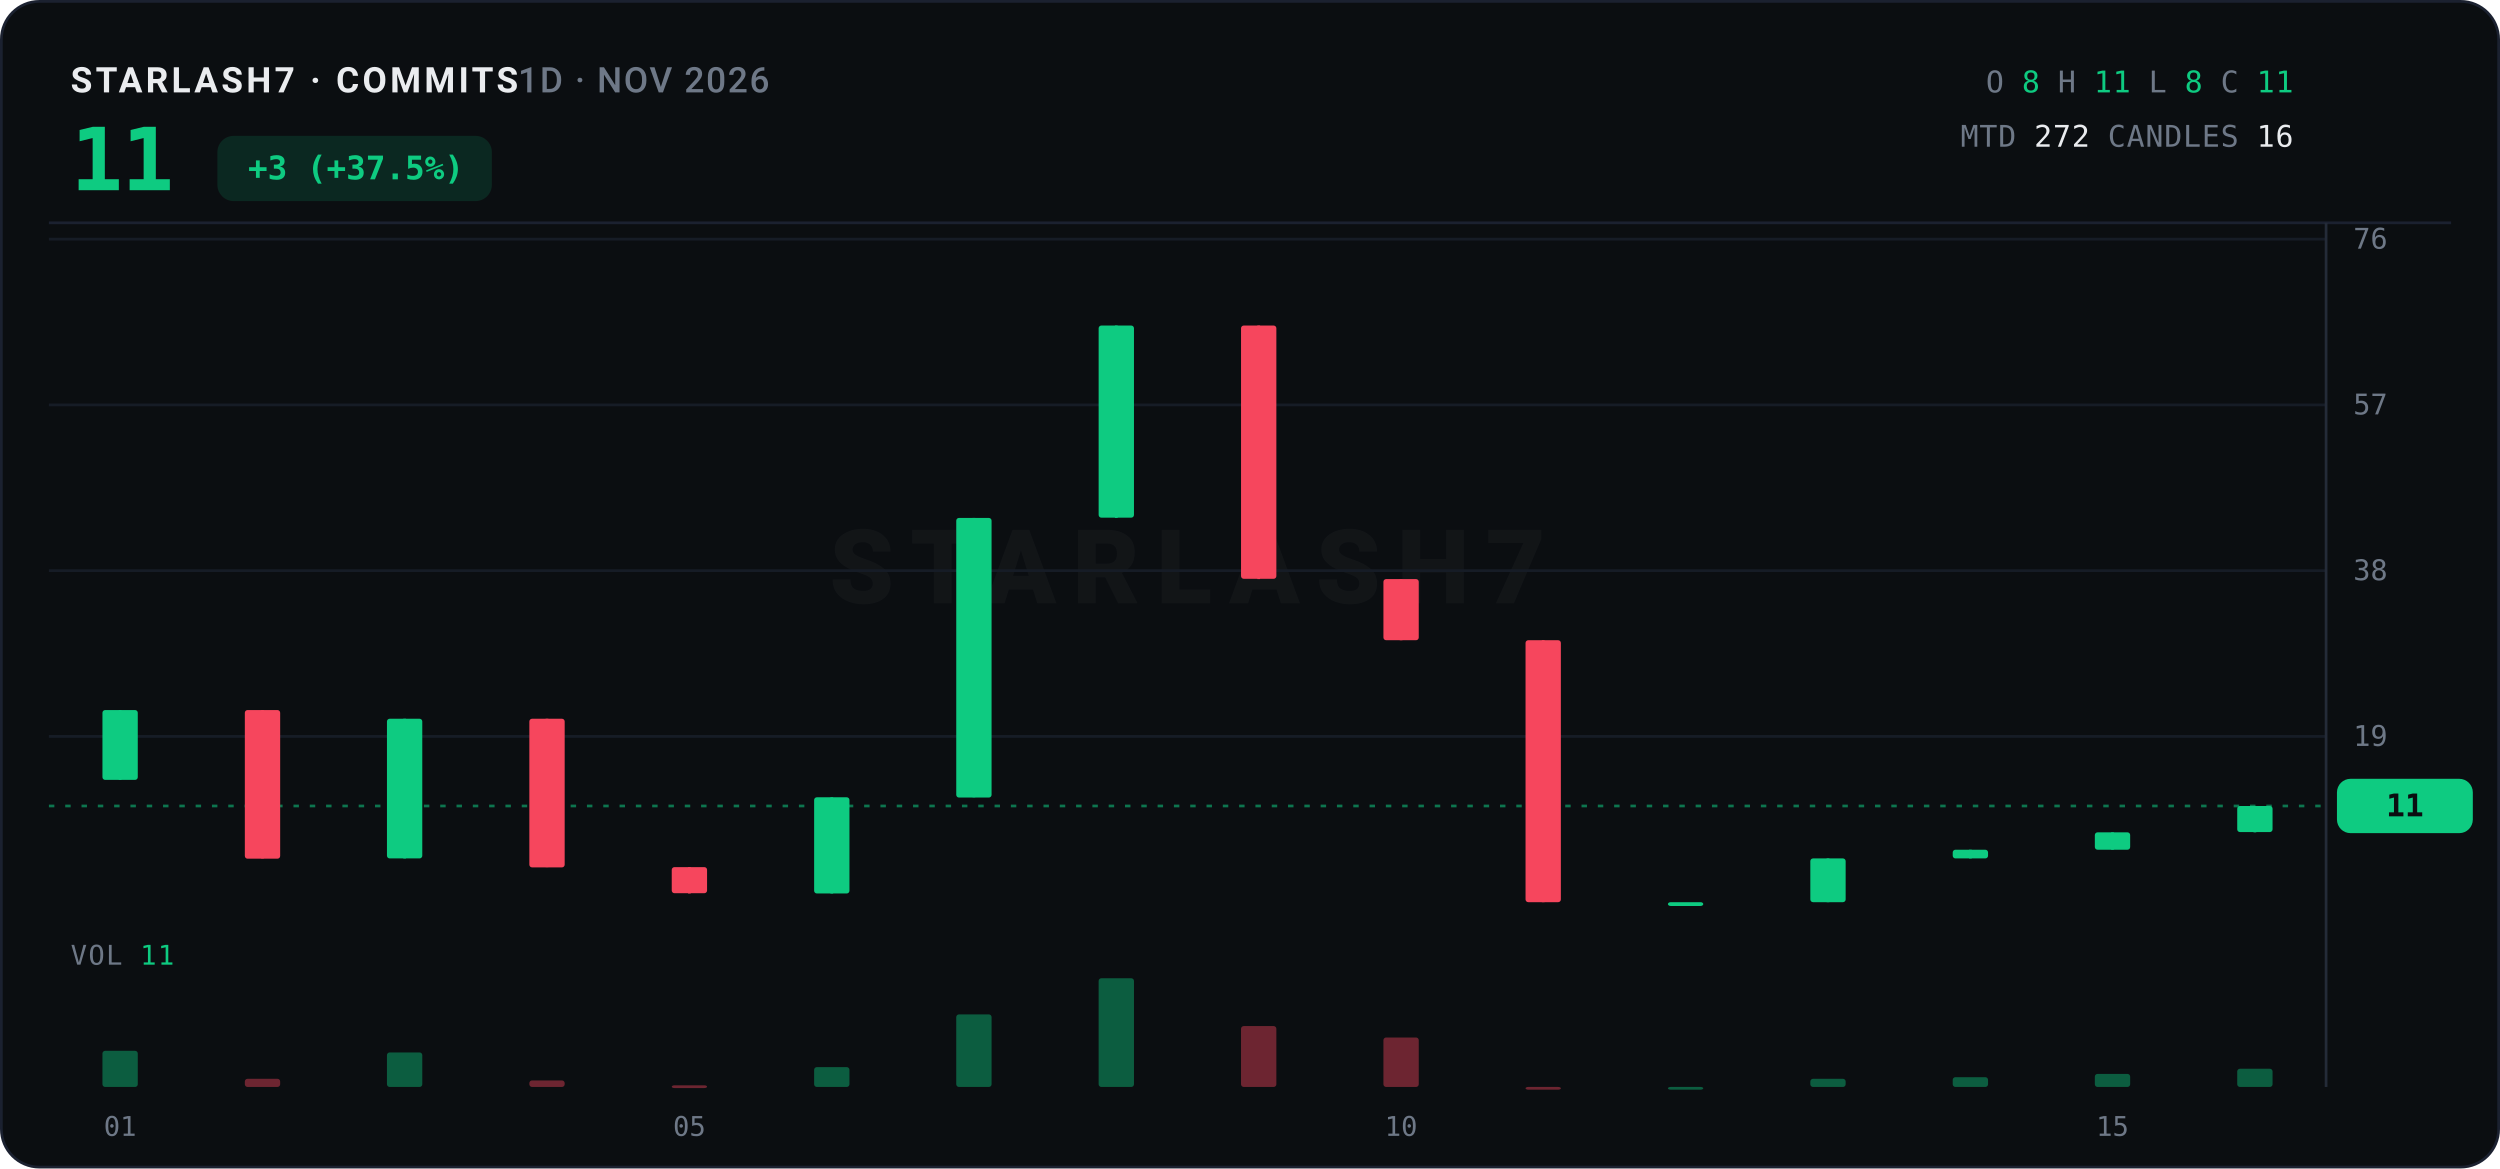
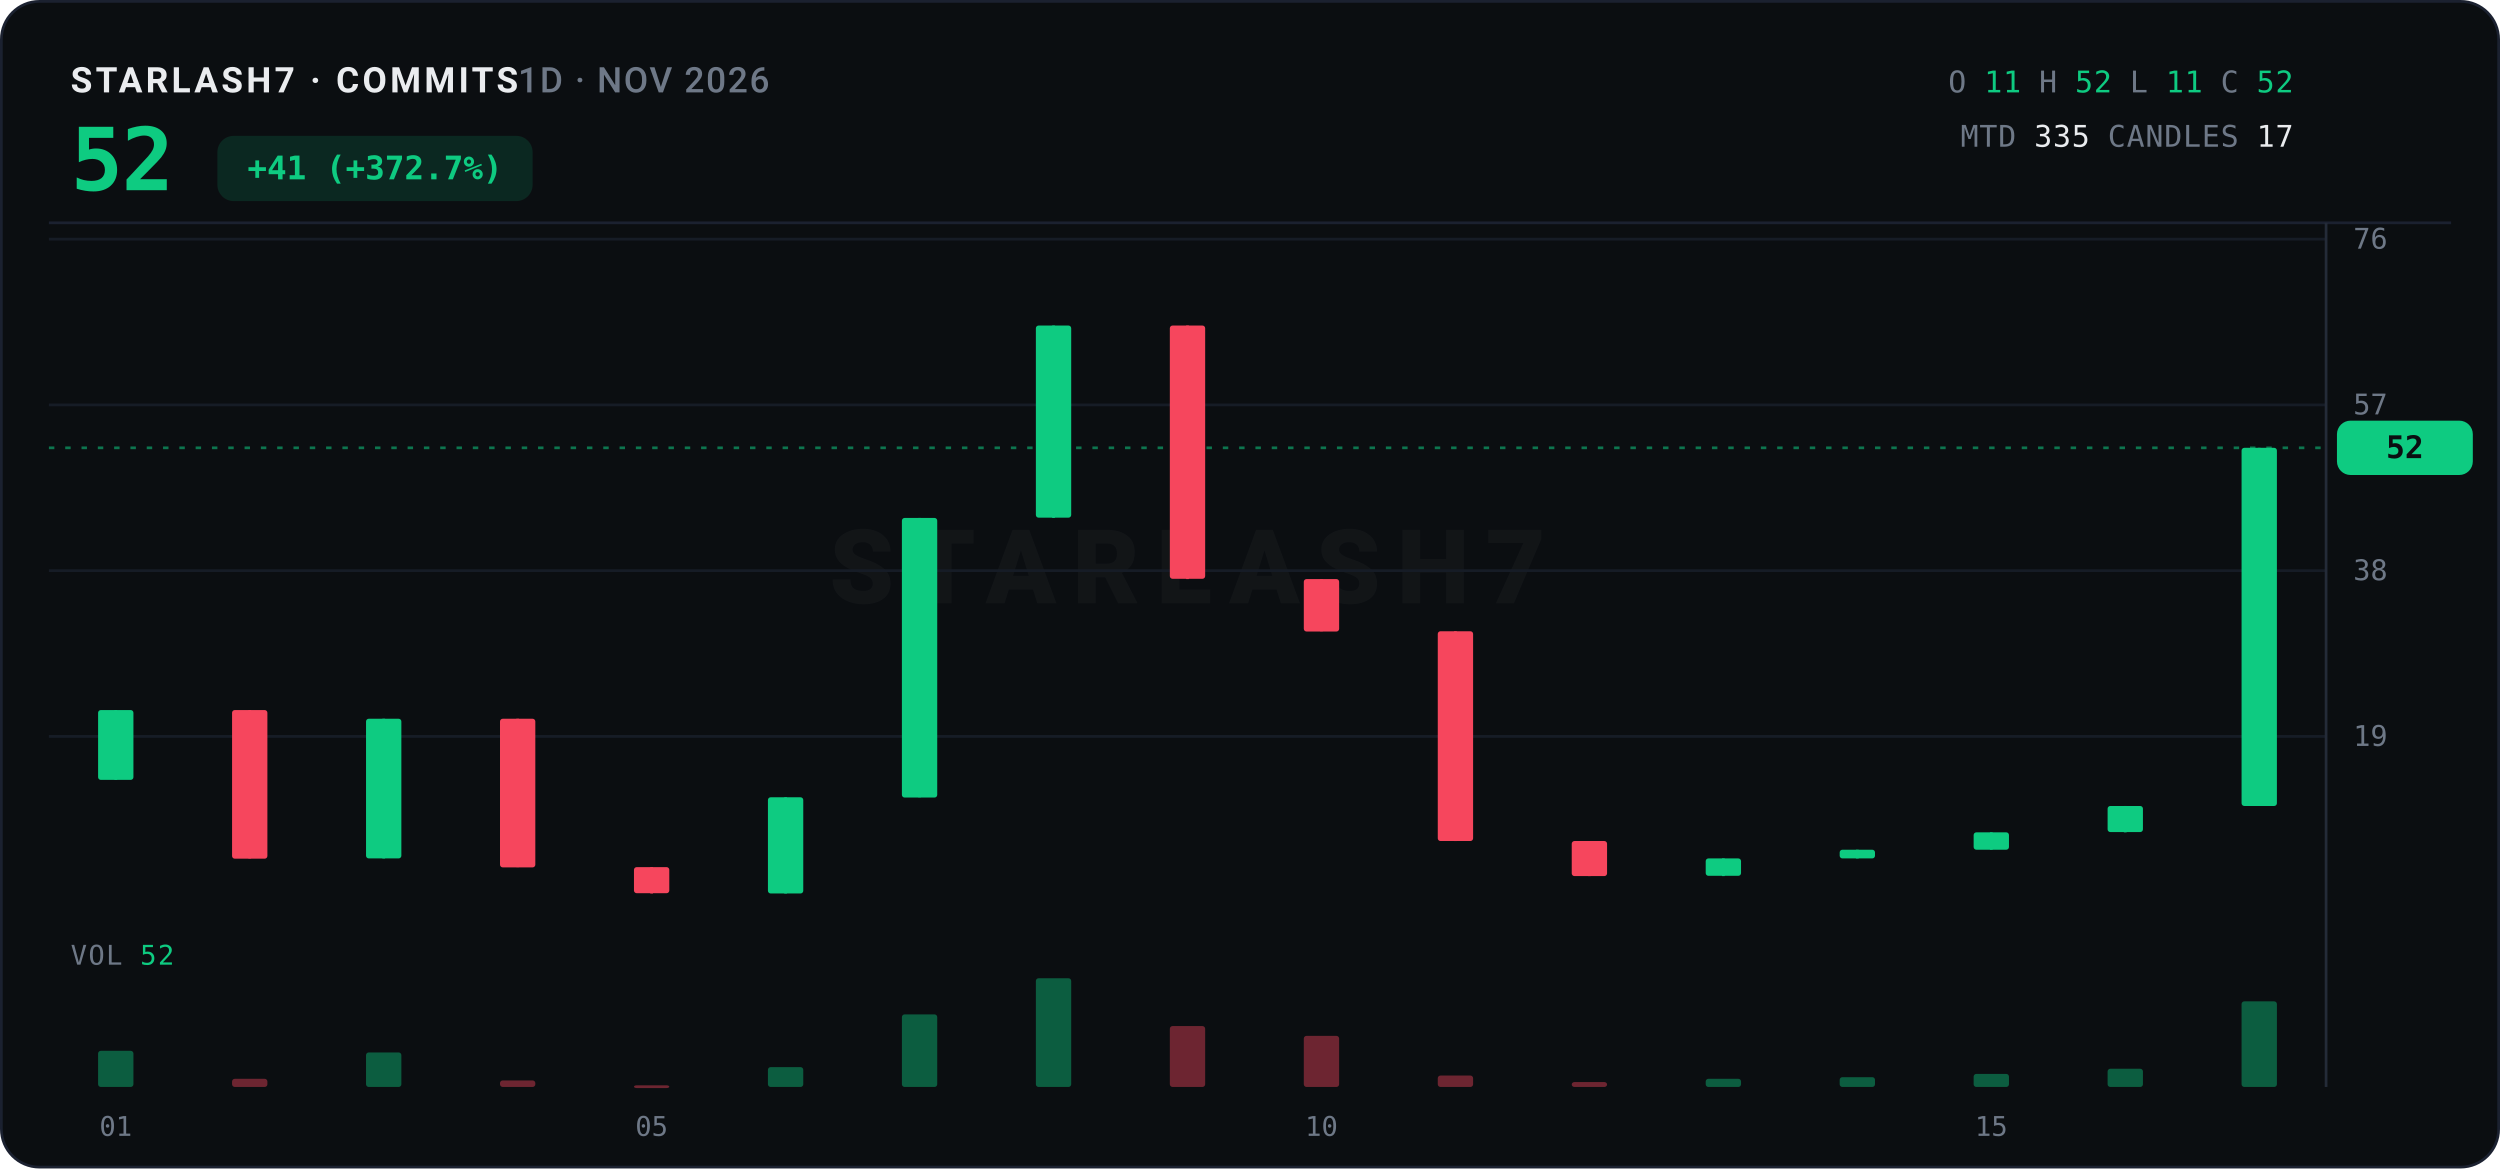
<svg xmlns="http://www.w3.org/2000/svg" width="920" height="430" viewBox="0 0 920 430">
  <rect x="0.5" y="0.5" width="919" height="429" rx="14" fill="#0B0E11" stroke="#1B2130" />
  <text x="26" y="34" font-family="ui-sans-serif,system-ui,-apple-system,'Segoe UI',Roboto,sans-serif" font-size="13" font-weight="700" letter-spacing="1.2" fill="#EAECEF">STARLASH7 · COMMITS<tspan fill="#6E7887" font-weight="500" letter-spacing="0.6">  1D · NOV 2026</tspan>
  </text>
-   <text x="26" y="70" font-family="ui-monospace,'SF Mono',SFMono-Regular,Menlo,Consolas,monospace" font-size="32" font-weight="800" fill="#0ECB81" letter-spacing="-0.5">11</text>
-   <rect x="80" y="50" width="101" height="24" rx="6" fill="#0ECB81" opacity="0.14" />
-   <text x="131" y="66" text-anchor="middle" font-family="ui-monospace,'SF Mono',SFMono-Regular,Menlo,Consolas,monospace" font-size="12" font-weight="700" fill="#0ECB81">+3 (+37.5%)</text>
+   <text x="26" y="70" font-family="ui-monospace,'SF Mono',SFMono-Regular,Menlo,Consolas,monospace" font-size="32" font-weight="800" fill="#0ECB81" letter-spacing="-0.5">52</text>
+   <rect x="80" y="50" width="116" height="24" rx="6" fill="#0ECB81" opacity="0.14" />
+   <text x="138" y="66" text-anchor="middle" font-family="ui-monospace,'SF Mono',SFMono-Regular,Menlo,Consolas,monospace" font-size="12" font-weight="700" fill="#0ECB81">+41 (+372.7%)</text>
  <text x="844" y="34" text-anchor="end" font-family="ui-monospace,'SF Mono',SFMono-Regular,Menlo,Consolas,monospace" font-size="11" letter-spacing="0.3">
    <tspan fill="#6E7887">O</tspan>
-     <tspan fill="#0ECB81">8</tspan>
+     <tspan fill="#0ECB81">11</tspan>
    <tspan fill="#6E7887">H</tspan>
+     <tspan fill="#0ECB81">52</tspan>
+     <tspan fill="#6E7887">L</tspan>
    <tspan fill="#0ECB81">11</tspan>
-     <tspan fill="#6E7887">L</tspan>
-     <tspan fill="#0ECB81">8</tspan>
    <tspan fill="#6E7887">C</tspan>
-     <tspan fill="#0ECB81">11</tspan>
+     <tspan fill="#0ECB81">52</tspan>
  </text>
  <text x="844" y="54" text-anchor="end" font-family="ui-monospace,'SF Mono',SFMono-Regular,Menlo,Consolas,monospace" font-size="11" letter-spacing="0.3">
    <tspan fill="#6E7887">MTD</tspan>
-     <tspan fill="#EAECEF">272</tspan>
+     <tspan fill="#EAECEF">335</tspan>
    <tspan fill="#6E7887">CANDLES</tspan>
-     <tspan fill="#EAECEF">16</tspan>
+     <tspan fill="#EAECEF">17</tspan>
  </text>
  <line x1="18" y1="82" x2="902" y2="82" stroke="#1B2130" stroke-width="1" />
  <text x="437.0" y="222.0" text-anchor="middle" font-family="ui-sans-serif,system-ui,-apple-system,'Segoe UI',Roboto,sans-serif" font-size="38" font-weight="800" letter-spacing="6" fill="#EAECEF" opacity="0.035">STARLASH7</text>
  <line x1="18" y1="271.0" x2="856" y2="271.0" stroke="#161C26" stroke-width="1" />
  <text x="866" y="274.5" font-family="ui-monospace,'SF Mono',SFMono-Regular,Menlo,Consolas,monospace" font-size="10.5" fill="#6E7887">19</text>
  <line x1="18" y1="210.0" x2="856" y2="210.0" stroke="#161C26" stroke-width="1" />
  <text x="866" y="213.5" font-family="ui-monospace,'SF Mono',SFMono-Regular,Menlo,Consolas,monospace" font-size="10.5" fill="#6E7887">38</text>
  <line x1="18" y1="149.0" x2="856" y2="149.0" stroke="#161C26" stroke-width="1" />
  <text x="866" y="152.5" font-family="ui-monospace,'SF Mono',SFMono-Regular,Menlo,Consolas,monospace" font-size="10.5" fill="#6E7887">57</text>
  <line x1="18" y1="88.0" x2="856" y2="88.0" stroke="#161C26" stroke-width="1" />
  <text x="866" y="91.5" font-family="ui-monospace,'SF Mono',SFMono-Regular,Menlo,Consolas,monospace" font-size="10.5" fill="#6E7887">76</text>
  <line x1="856" y1="82" x2="856" y2="400" stroke="#242B38" stroke-width="1" />
-   <line x1="18" y1="296.6" x2="856" y2="296.6" stroke="#0ECB81" stroke-width="1" stroke-dasharray="2 4" opacity="0.55" />
-   <rect x="860" y="286.6" width="50" height="20" rx="5" fill="#0ECB81" />
-   <text x="885.0" y="300.4" text-anchor="middle" font-family="ui-monospace,'SF Mono',SFMono-Regular,Menlo,Consolas,monospace" font-size="11.5" font-weight="800" fill="#0B0E11">11</text>
-   <line x1="44.2" y1="261.3" x2="44.2" y2="287.0" stroke="#0ECB81" stroke-width="1" />
-   <rect x="37.7" y="261.3" width="13.0" height="25.7" rx="1" fill="#0ECB81" />
-   <line x1="96.6" y1="261.3" x2="96.6" y2="315.9" stroke="#F6465D" stroke-width="1" />
-   <rect x="90.1" y="261.3" width="13.0" height="54.7" rx="1" fill="#F6465D" />
-   <line x1="148.9" y1="264.5" x2="148.9" y2="315.9" stroke="#0ECB81" stroke-width="1" />
-   <rect x="142.4" y="264.5" width="13.0" height="51.4" rx="1" fill="#0ECB81" />
-   <line x1="201.3" y1="264.5" x2="201.3" y2="319.1" stroke="#F6465D" stroke-width="1" />
-   <rect x="194.8" y="264.5" width="13.0" height="54.7" rx="1" fill="#F6465D" />
-   <line x1="253.7" y1="319.1" x2="253.7" y2="328.8" stroke="#F6465D" stroke-width="1" />
-   <rect x="247.2" y="319.1" width="13.0" height="9.6" rx="1" fill="#F6465D" />
-   <line x1="306.1" y1="293.4" x2="306.1" y2="328.8" stroke="#0ECB81" stroke-width="1" />
-   <rect x="299.6" y="293.4" width="13.0" height="35.4" rx="1" fill="#0ECB81" />
-   <line x1="358.4" y1="190.6" x2="358.4" y2="293.4" stroke="#0ECB81" stroke-width="1" />
-   <rect x="351.9" y="190.6" width="13.0" height="102.9" rx="1" fill="#0ECB81" />
-   <line x1="410.8" y1="119.8" x2="410.8" y2="190.6" stroke="#0ECB81" stroke-width="1" />
-   <rect x="404.3" y="119.8" width="13.0" height="70.7" rx="1" fill="#0ECB81" />
-   <line x1="463.2" y1="119.8" x2="463.2" y2="213.1" stroke="#F6465D" stroke-width="1" />
-   <rect x="456.7" y="119.8" width="13.0" height="93.2" rx="1" fill="#F6465D" />
-   <line x1="515.6" y1="213.1" x2="515.6" y2="235.6" stroke="#F6465D" stroke-width="1" />
-   <rect x="509.1" y="213.1" width="13.0" height="22.5" rx="1" fill="#F6465D" />
-   <line x1="567.9" y1="235.6" x2="567.9" y2="332.0" stroke="#F6465D" stroke-width="1" />
-   <rect x="561.4" y="235.6" width="13.0" height="96.4" rx="1" fill="#F6465D" />
-   <line x1="620.3" y1="332.0" x2="620.3" y2="332.0" stroke="#0ECB81" stroke-width="1" />
-   <rect x="613.8" y="332.0" width="13.0" height="1.4" rx="1" fill="#0ECB81" />
-   <line x1="672.7" y1="315.9" x2="672.7" y2="332.0" stroke="#0ECB81" stroke-width="1" />
-   <rect x="666.2" y="315.9" width="13.0" height="16.1" rx="1" fill="#0ECB81" />
-   <line x1="725.1" y1="312.7" x2="725.1" y2="315.9" stroke="#0ECB81" stroke-width="1" />
-   <rect x="718.6" y="312.7" width="13.0" height="3.2" rx="1" fill="#0ECB81" />
-   <line x1="777.4" y1="306.3" x2="777.4" y2="312.7" stroke="#0ECB81" stroke-width="1" />
-   <rect x="770.9" y="306.3" width="13.0" height="6.4" rx="1" fill="#0ECB81" />
-   <line x1="829.8" y1="296.6" x2="829.8" y2="306.3" stroke="#0ECB81" stroke-width="1" />
-   <rect x="823.3" y="296.6" width="13.0" height="9.6" rx="1" fill="#0ECB81" />
-   <text x="26" y="355" font-family="ui-monospace,'SF Mono',SFMono-Regular,Menlo,Consolas,monospace" font-size="10" letter-spacing="0.5" fill="#6E7887">VOL <tspan fill="#0ECB81">11</tspan>
+   <line x1="18" y1="164.8" x2="856" y2="164.8" stroke="#0ECB81" stroke-width="1" stroke-dasharray="2 4" opacity="0.55" />
+   <rect x="860" y="154.8" width="50" height="20" rx="5" fill="#0ECB81" />
+   <text x="885.0" y="168.6" text-anchor="middle" font-family="ui-monospace,'SF Mono',SFMono-Regular,Menlo,Consolas,monospace" font-size="11.5" font-weight="800" fill="#0B0E11">52</text>
+   <line x1="42.6" y1="261.3" x2="42.6" y2="287.0" stroke="#0ECB81" stroke-width="1" />
+   <rect x="36.1" y="261.3" width="13.0" height="25.7" rx="1" fill="#0ECB81" />
+   <line x1="91.9" y1="261.3" x2="91.9" y2="315.9" stroke="#F6465D" stroke-width="1" />
+   <rect x="85.4" y="261.3" width="13.0" height="54.7" rx="1" fill="#F6465D" />
+   <line x1="141.2" y1="264.5" x2="141.2" y2="315.9" stroke="#0ECB81" stroke-width="1" />
+   <rect x="134.7" y="264.5" width="13.0" height="51.4" rx="1" fill="#0ECB81" />
+   <line x1="190.5" y1="264.5" x2="190.5" y2="319.1" stroke="#F6465D" stroke-width="1" />
+   <rect x="184.0" y="264.5" width="13.0" height="54.7" rx="1" fill="#F6465D" />
+   <line x1="239.8" y1="319.1" x2="239.8" y2="328.8" stroke="#F6465D" stroke-width="1" />
+   <rect x="233.3" y="319.1" width="13.0" height="9.6" rx="1" fill="#F6465D" />
+   <line x1="289.1" y1="293.4" x2="289.1" y2="328.8" stroke="#0ECB81" stroke-width="1" />
+   <rect x="282.6" y="293.4" width="13.0" height="35.4" rx="1" fill="#0ECB81" />
+   <line x1="338.4" y1="190.6" x2="338.4" y2="293.4" stroke="#0ECB81" stroke-width="1" />
+   <rect x="331.9" y="190.6" width="13.0" height="102.9" rx="1" fill="#0ECB81" />
+   <line x1="387.7" y1="119.8" x2="387.7" y2="190.6" stroke="#0ECB81" stroke-width="1" />
+   <rect x="381.2" y="119.8" width="13.0" height="70.7" rx="1" fill="#0ECB81" />
+   <line x1="437.0" y1="119.8" x2="437.0" y2="213.1" stroke="#F6465D" stroke-width="1" />
+   <rect x="430.5" y="119.8" width="13.0" height="93.2" rx="1" fill="#F6465D" />
+   <line x1="486.3" y1="213.1" x2="486.3" y2="232.3" stroke="#F6465D" stroke-width="1" />
+   <rect x="479.8" y="213.1" width="13.0" height="19.3" rx="1" fill="#F6465D" />
+   <line x1="535.6" y1="232.3" x2="535.6" y2="309.5" stroke="#F6465D" stroke-width="1" />
+   <rect x="529.1" y="232.3" width="13.0" height="77.2" rx="1" fill="#F6465D" />
+   <line x1="584.9" y1="309.5" x2="584.9" y2="322.4" stroke="#F6465D" stroke-width="1" />
+   <rect x="578.4" y="309.5" width="13.0" height="12.9" rx="1" fill="#F6465D" />
+   <line x1="634.2" y1="315.9" x2="634.2" y2="322.4" stroke="#0ECB81" stroke-width="1" />
+   <rect x="627.7" y="315.9" width="13.0" height="6.4" rx="1" fill="#0ECB81" />
+   <line x1="683.5" y1="312.7" x2="683.5" y2="315.9" stroke="#0ECB81" stroke-width="1" />
+   <rect x="677.0" y="312.7" width="13.0" height="3.2" rx="1" fill="#0ECB81" />
+   <line x1="732.8" y1="306.3" x2="732.8" y2="312.7" stroke="#0ECB81" stroke-width="1" />
+   <rect x="726.3" y="306.3" width="13.0" height="6.4" rx="1" fill="#0ECB81" />
+   <line x1="782.1" y1="296.6" x2="782.1" y2="306.3" stroke="#0ECB81" stroke-width="1" />
+   <rect x="775.6" y="296.6" width="13.0" height="9.6" rx="1" fill="#0ECB81" />
+   <line x1="831.4" y1="164.8" x2="831.4" y2="296.6" stroke="#0ECB81" stroke-width="1" />
+   <rect x="824.9" y="164.8" width="13.0" height="131.8" rx="1" fill="#0ECB81" />
+   <text x="26" y="355" font-family="ui-monospace,'SF Mono',SFMono-Regular,Menlo,Consolas,monospace" font-size="10" letter-spacing="0.5" fill="#6E7887">VOL <tspan fill="#0ECB81">52</tspan>
  </text>
-   <rect x="37.7" y="386.7" width="13.0" height="13.3" rx="1" fill="#0ECB81" opacity="0.42" />
-   <rect x="90.1" y="397.0" width="13.0" height="3.0" rx="1" fill="#F6465D" opacity="0.42" />
-   <rect x="142.4" y="387.3" width="13.0" height="12.7" rx="1" fill="#0ECB81" opacity="0.42" />
-   <rect x="194.8" y="397.6" width="13.0" height="2.4" rx="1" fill="#F6465D" opacity="0.42" />
-   <rect x="247.2" y="399.4" width="13.0" height="1.0" rx="1" fill="#F6465D" opacity="0.42" />
-   <rect x="299.6" y="392.7" width="13.0" height="7.3" rx="1" fill="#0ECB81" opacity="0.42" />
-   <rect x="351.9" y="373.3" width="13.0" height="26.7" rx="1" fill="#0ECB81" opacity="0.42" />
-   <rect x="404.3" y="360.0" width="13.0" height="40.0" rx="1" fill="#0ECB81" opacity="0.42" />
-   <rect x="456.7" y="377.6" width="13.0" height="22.4" rx="1" fill="#F6465D" opacity="0.42" />
-   <rect x="509.1" y="381.8" width="13.0" height="18.2" rx="1" fill="#F6465D" opacity="0.42" />
-   <rect x="561.4" y="400.0" width="13.0" height="1.0" rx="1" fill="#F6465D" opacity="0.42" />
-   <rect x="613.8" y="400.0" width="13.0" height="1.0" rx="1" fill="#0ECB81" opacity="0.42" />
-   <rect x="666.2" y="397.0" width="13.0" height="3.0" rx="1" fill="#0ECB81" opacity="0.42" />
-   <rect x="718.6" y="396.4" width="13.0" height="3.6" rx="1" fill="#0ECB81" opacity="0.42" />
-   <rect x="770.9" y="395.2" width="13.0" height="4.8" rx="1" fill="#0ECB81" opacity="0.42" />
-   <rect x="823.3" y="393.3" width="13.0" height="6.7" rx="1" fill="#0ECB81" opacity="0.42" />
-   <text x="44.2" y="418" text-anchor="middle" font-family="ui-monospace,'SF Mono',SFMono-Regular,Menlo,Consolas,monospace" font-size="10" fill="#6E7887">01</text>
-   <text x="253.7" y="418" text-anchor="middle" font-family="ui-monospace,'SF Mono',SFMono-Regular,Menlo,Consolas,monospace" font-size="10" fill="#6E7887">05</text>
-   <text x="515.6" y="418" text-anchor="middle" font-family="ui-monospace,'SF Mono',SFMono-Regular,Menlo,Consolas,monospace" font-size="10" fill="#6E7887">10</text>
-   <text x="777.4" y="418" text-anchor="middle" font-family="ui-monospace,'SF Mono',SFMono-Regular,Menlo,Consolas,monospace" font-size="10" fill="#6E7887">15</text>
+   <rect x="36.1" y="386.7" width="13.0" height="13.3" rx="1" fill="#0ECB81" opacity="0.42" />
+   <rect x="85.4" y="397.0" width="13.0" height="3.0" rx="1" fill="#F6465D" opacity="0.42" />
+   <rect x="134.7" y="387.3" width="13.0" height="12.7" rx="1" fill="#0ECB81" opacity="0.42" />
+   <rect x="184.0" y="397.6" width="13.0" height="2.4" rx="1" fill="#F6465D" opacity="0.42" />
+   <rect x="233.3" y="399.4" width="13.0" height="1.0" rx="1" fill="#F6465D" opacity="0.42" />
+   <rect x="282.6" y="392.7" width="13.0" height="7.3" rx="1" fill="#0ECB81" opacity="0.42" />
+   <rect x="331.9" y="373.3" width="13.0" height="26.7" rx="1" fill="#0ECB81" opacity="0.42" />
+   <rect x="381.2" y="360.0" width="13.0" height="40.0" rx="1" fill="#0ECB81" opacity="0.42" />
+   <rect x="430.5" y="377.6" width="13.0" height="22.4" rx="1" fill="#F6465D" opacity="0.42" />
+   <rect x="479.8" y="381.2" width="13.0" height="18.8" rx="1" fill="#F6465D" opacity="0.42" />
+   <rect x="529.1" y="395.8" width="13.0" height="4.2" rx="1" fill="#F6465D" opacity="0.42" />
+   <rect x="578.4" y="398.2" width="13.0" height="1.8" rx="1" fill="#F6465D" opacity="0.42" />
+   <rect x="627.7" y="397.0" width="13.0" height="3.0" rx="1" fill="#0ECB81" opacity="0.42" />
+   <rect x="677.0" y="396.4" width="13.0" height="3.6" rx="1" fill="#0ECB81" opacity="0.42" />
+   <rect x="726.3" y="395.2" width="13.0" height="4.8" rx="1" fill="#0ECB81" opacity="0.42" />
+   <rect x="775.6" y="393.3" width="13.0" height="6.7" rx="1" fill="#0ECB81" opacity="0.42" />
+   <rect x="824.9" y="368.5" width="13.0" height="31.5" rx="1" fill="#0ECB81" opacity="0.42" />
+   <text x="42.6" y="418" text-anchor="middle" font-family="ui-monospace,'SF Mono',SFMono-Regular,Menlo,Consolas,monospace" font-size="10" fill="#6E7887">01</text>
+   <text x="239.8" y="418" text-anchor="middle" font-family="ui-monospace,'SF Mono',SFMono-Regular,Menlo,Consolas,monospace" font-size="10" fill="#6E7887">05</text>
+   <text x="486.3" y="418" text-anchor="middle" font-family="ui-monospace,'SF Mono',SFMono-Regular,Menlo,Consolas,monospace" font-size="10" fill="#6E7887">10</text>
+   <text x="732.8" y="418" text-anchor="middle" font-family="ui-monospace,'SF Mono',SFMono-Regular,Menlo,Consolas,monospace" font-size="10" fill="#6E7887">15</text>
</svg>
